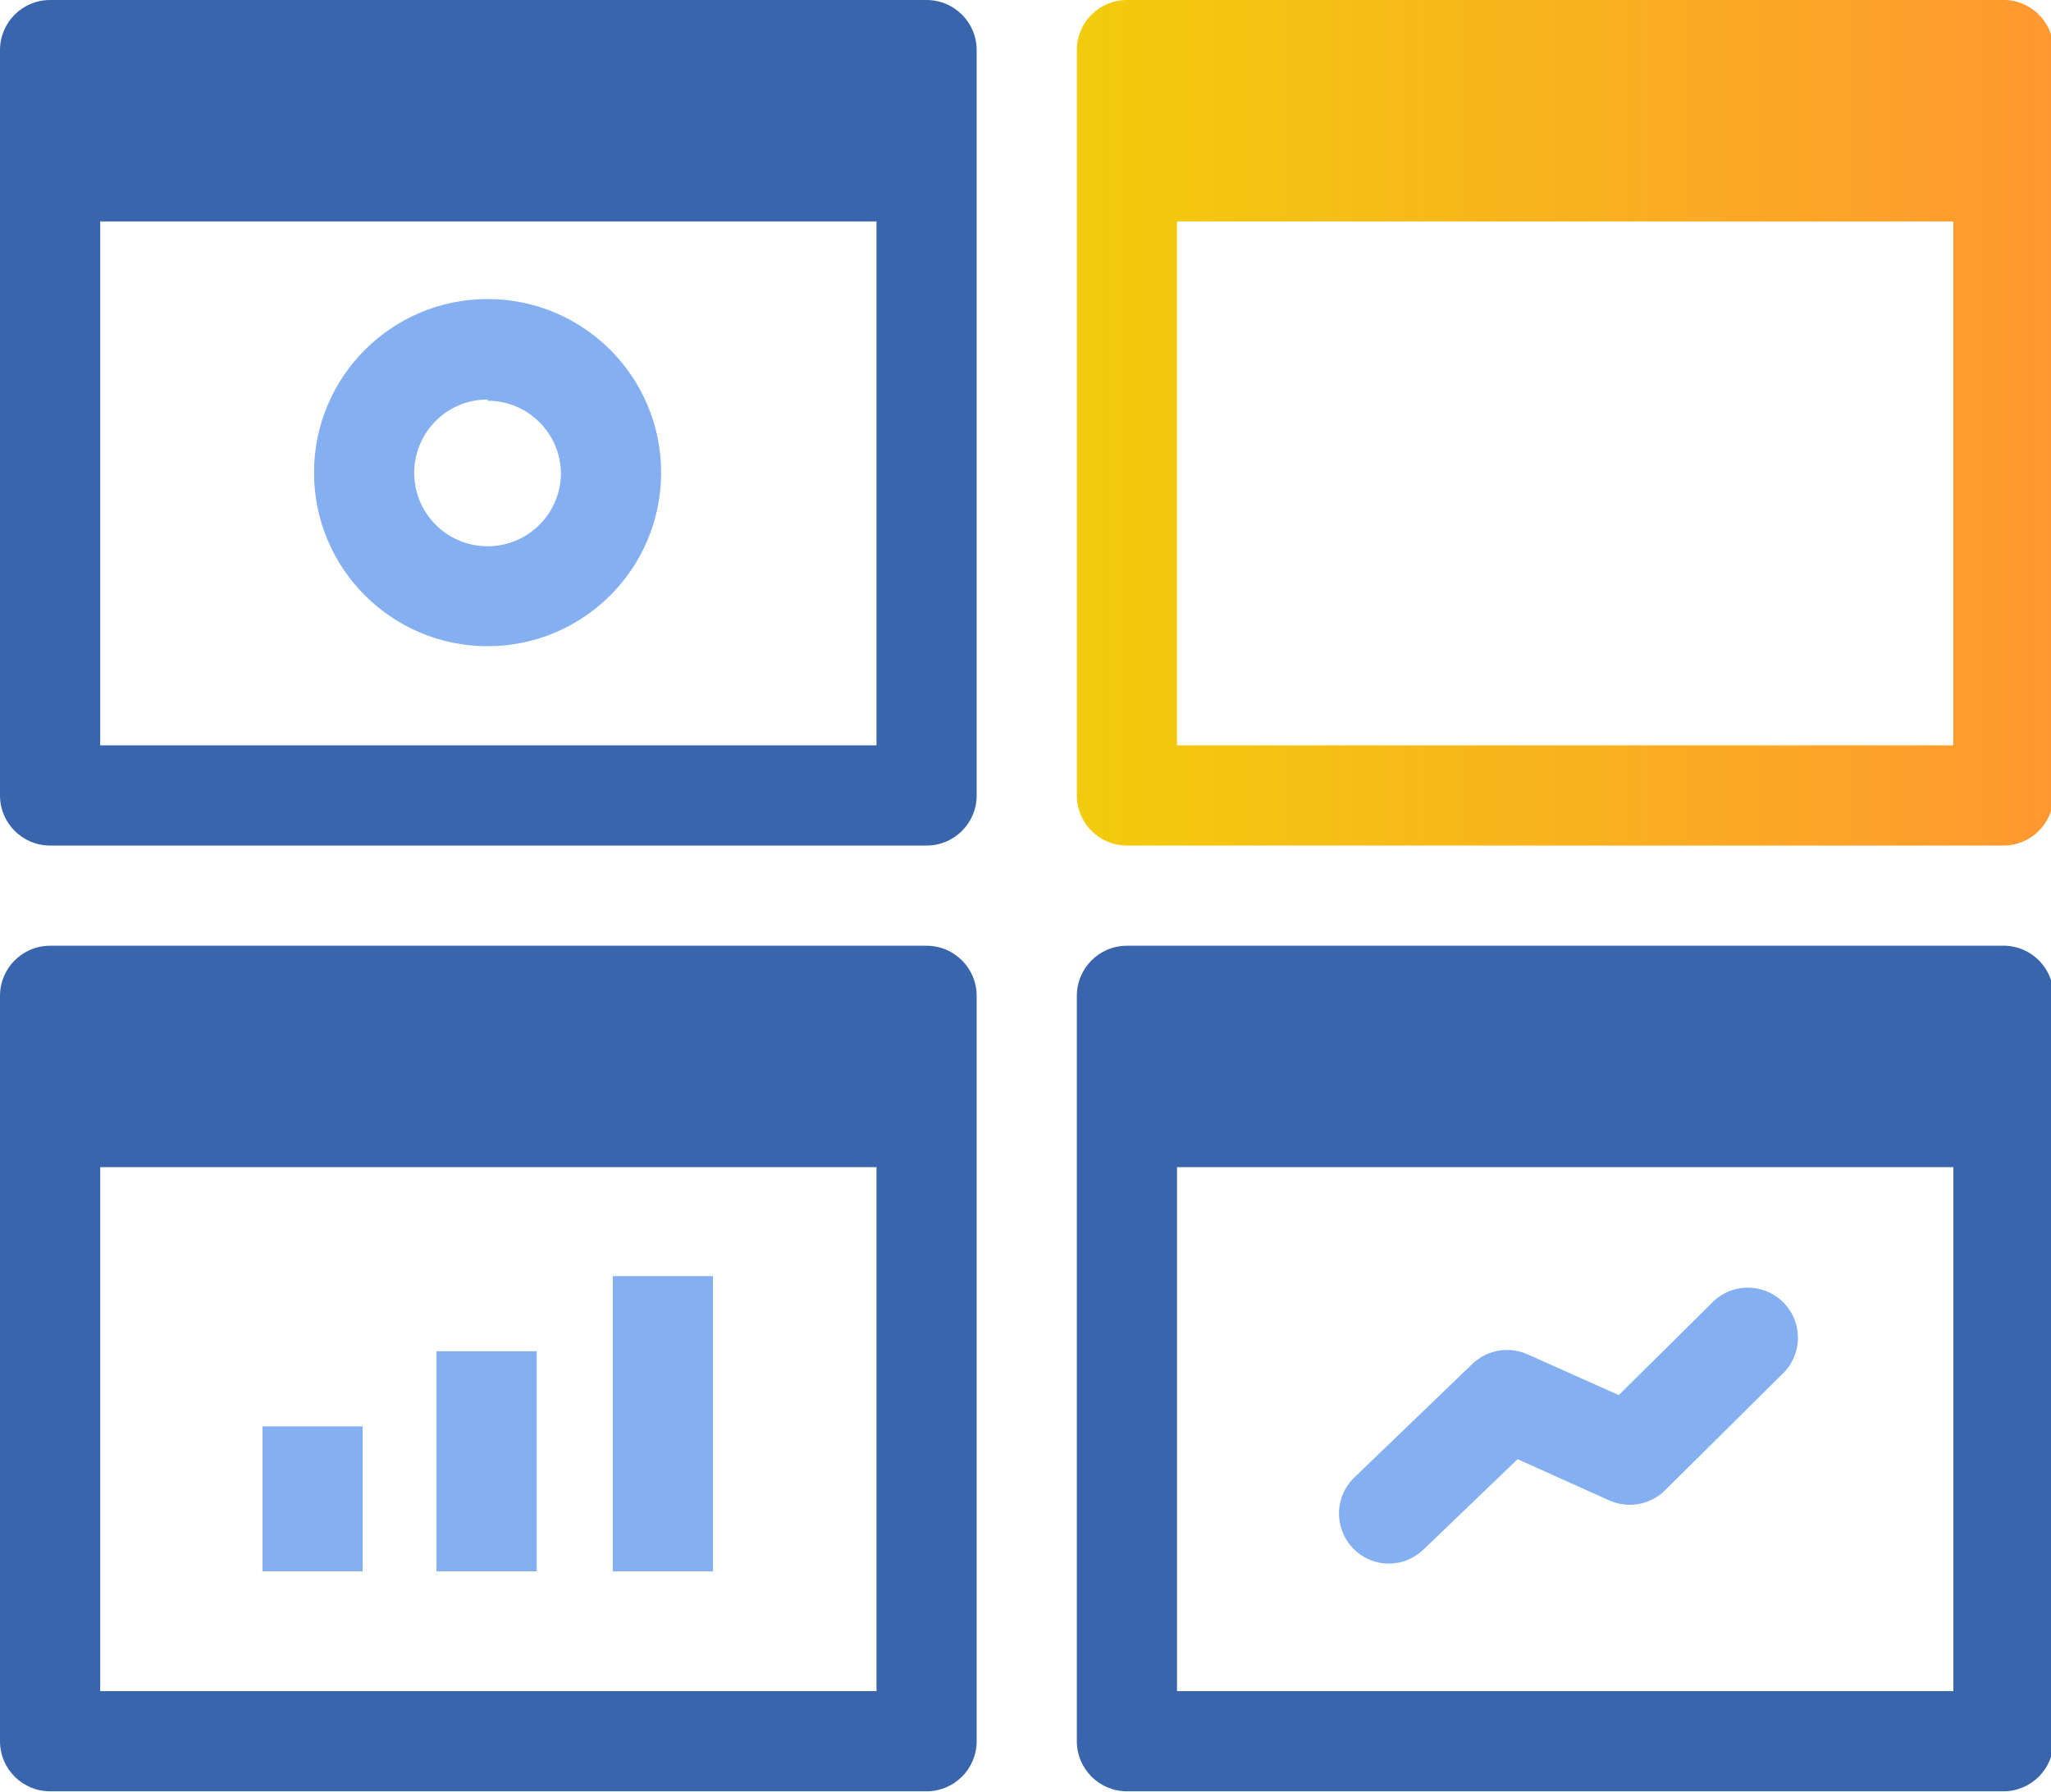
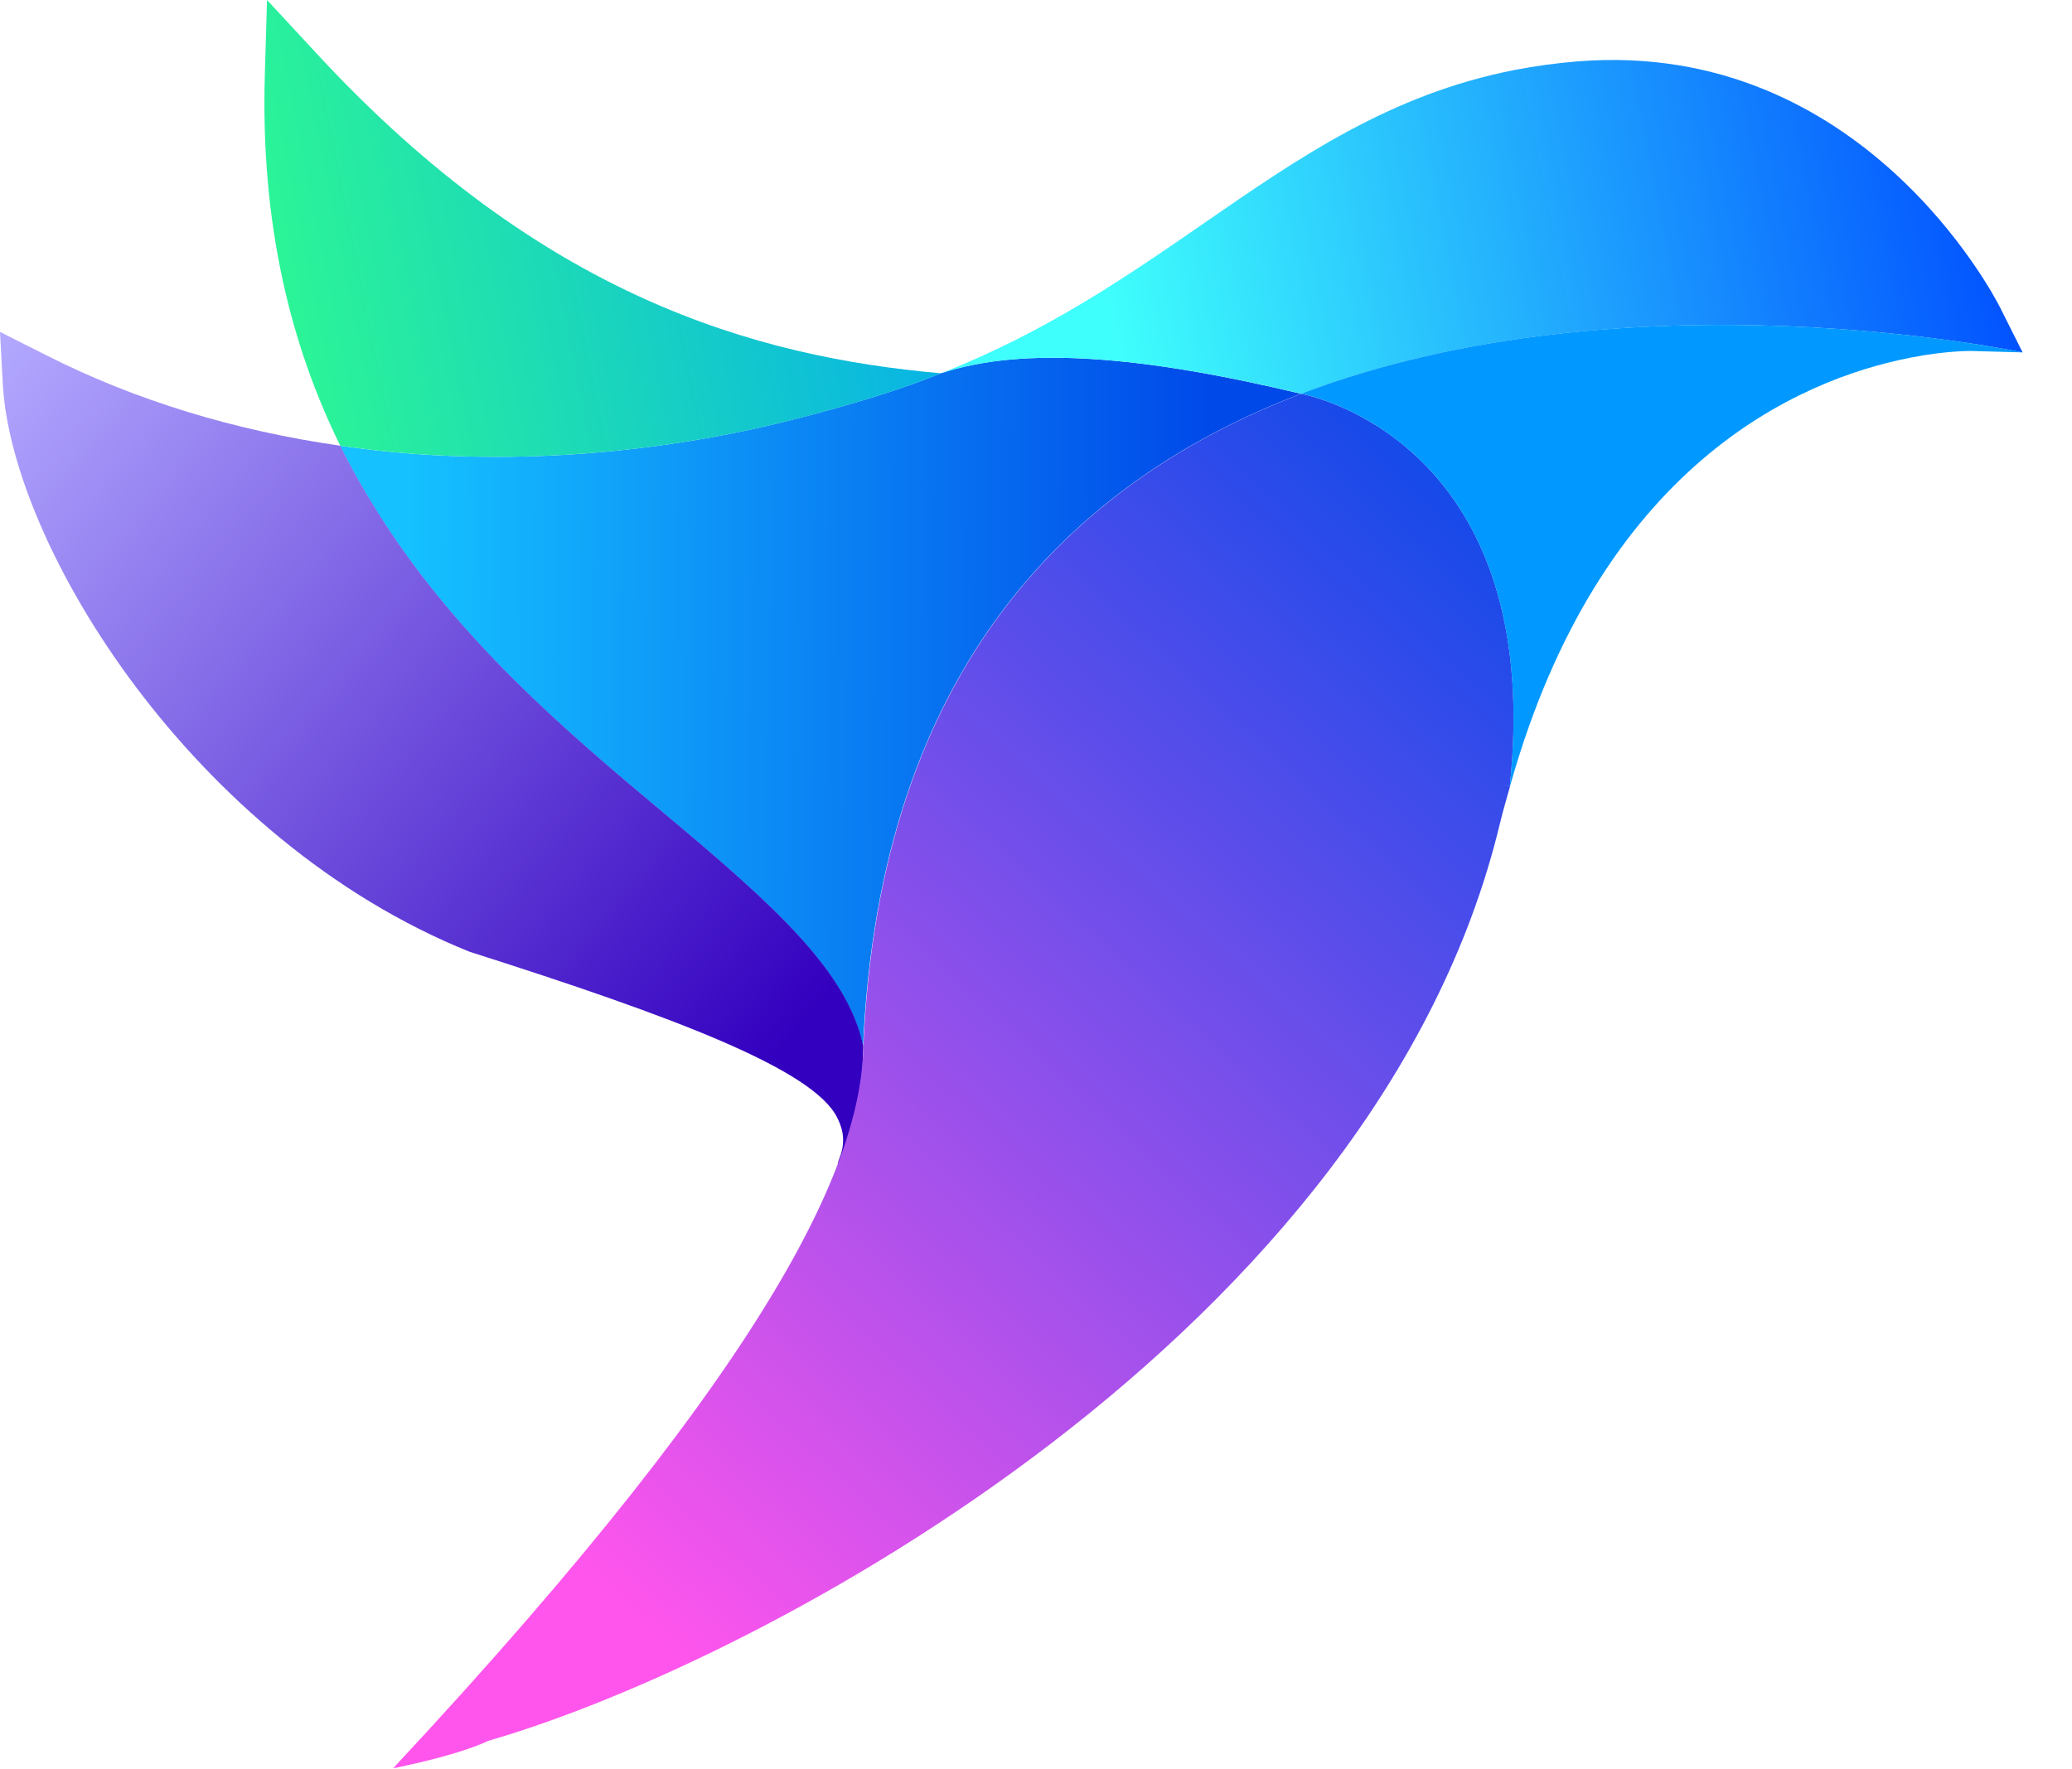
- <svg xmlns="http://www.w3.org/2000/svg" viewBox="0 0 81.9 71.52">
+ <svg xmlns="http://www.w3.org/2000/svg" width="41" height="35" viewBox="0 0 41 35" fill="none">
+   <path d="M13.167 16.123C15.334 17.936 16.776 19.242 17.078 20.715C17.401 13.177 21.266 9.5 25.743 7.794C22.622 7.048 20.259 6.844 18.617 7.389C18.422 7.466 18.228 7.543 18.024 7.615C17.38 7.84 16.723 8.035 16.063 8.209C15.53 8.35 14.995 8.479 14.459 8.584C12.332 9.002 10.215 9.132 8.185 8.983C7.693 8.947 7.208 8.891 6.728 8.822C6.947 9.269 7.19 9.69 7.444 10.099C9.033 12.652 11.224 14.497 13.167 16.123Z" fill="url(#paint0_linear)" />
+   <path d="M17.084 20.715C16.781 19.242 15.339 17.936 13.172 16.123C11.229 14.497 9.039 12.652 7.449 10.099C7.195 9.69 6.952 9.269 6.733 8.822C4.656 8.525 2.69 7.93 0.924 7.036L0 6.569L0.055 7.597C0.229 10.809 3.828 16.639 9.294 18.839C13.341 20.126 16.103 21.169 16.569 22.127C16.639 22.271 16.758 22.539 16.619 22.904C16.44 23.36 16.912 22.622 17.056 21.973C17.052 21.539 17.066 21.125 17.084 20.715Z" fill="url(#paint1_linear)" />
+   <path d="M14.464 8.584C15.001 8.479 15.536 8.35 16.068 8.209C16.728 8.035 17.385 7.84 18.029 7.615C18.233 7.543 18.427 7.465 18.622 7.389C14.924 7.062 10.708 5.858 6.279 1.074L5.284 0L5.241 1.458C5.151 4.438 5.754 6.831 6.733 8.822C7.213 8.891 7.698 8.947 8.189 8.983C10.22 9.132 12.337 9.002 14.464 8.584Z" fill="url(#paint2_linear)" />
+   <path d="M29.771 15.546L29.878 15.548C30.517 9.395 26.727 7.999 25.748 7.794C21.271 9.5 17.406 13.177 17.084 20.715C17.037 22.884 15.557 26.657 7.779 35C9.175 34.716 9.662 34.456 9.662 34.456C15.152 32.87 27.269 26.346 29.68 16.299C29.742 16.04 29.814 15.803 29.882 15.558L29.885 15.551L29.773 15.546H29.771Z" fill="url(#paint3_linear)" />
+   <path d="M39.579 6.09C39.47 5.873 36.841 0.781 31.241 1.213C30.809 1.247 30.38 1.305 29.965 1.386C27.512 1.868 25.714 3.111 23.812 4.426C22.28 5.485 20.695 6.574 18.622 7.389C20.264 6.844 22.627 7.048 25.748 7.794C32.252 5.315 40.023 6.976 40.023 6.976L39.579 6.09Z" fill="url(#paint4_linear)" />
+   <path d="M29.773 15.546L29.878 15.548L29.771 15.546H29.773Z" fill="#03C0FF" />
+   <path d="M29.773 15.546L29.878 15.548L29.771 15.546H29.773Z" fill="url(#paint5_linear)" />
+   <path d="M25.746 7.793C25.786 7.801 25.832 7.812 25.881 7.825C25.97 7.847 26.056 7.873 26.14 7.902C27.472 8.344 30.448 10.039 29.876 15.547L29.771 15.545L29.819 15.547L29.883 15.55C31.662 9.218 35.57 7.517 37.8 7.08C38.537 6.935 39.018 6.947 39.018 6.947L40.021 6.975C40.021 6.975 32.25 5.314 25.746 7.793Z" fill="#0199FF" />
  <defs>
-     <style>.cls-1{fill:#84aff1;}.cls-2{fill:#3865ab;}.cls-3{fill:url(#linear-gradient);}</style>
-     <linearGradient id="linear-gradient" x1="42.95" y1="16.88" x2="81.9" y2="16.88" gradientUnits="userSpaceOnUse">
-       <stop offset="0" stop-color="#f2cc0c" />
-       <stop offset="1" stop-color="#ff9830" />
+     <linearGradient id="paint0_linear" x1="8.102" y1="13.83" x2="23.944" y2="13.931" gradientUnits="userSpaceOnUse">
+       <stop stop-color="#15C1FF" />
+       <stop offset="1" stop-color="#0049E9" />
+     </linearGradient>
+     <linearGradient id="paint1_linear" x1="-0.532" y1="7.204" x2="15.548" y2="20.675" gradientUnits="userSpaceOnUse">
+       <stop stop-color="#B3A9FF" />
+       <stop offset="1" stop-color="#3300BF" />
+     </linearGradient>
+     <linearGradient id="paint2_linear" x1="5.512" y1="5.148" x2="17.691" y2="2.72" gradientUnits="userSpaceOnUse">
+       <stop stop-color="#2BF497" />
+       <stop offset="1" stop-color="#08B4E5" />
+     </linearGradient>
+     <linearGradient id="paint3_linear" x1="10.946" y1="30.605" x2="31.262" y2="8.583" gradientUnits="userSpaceOnUse">
+       <stop stop-color="#FF55EC" />
+       <stop offset="1" stop-color="#0049E9" />
+     </linearGradient>
+     <linearGradient id="paint4_linear" x1="22.017" y1="6.728" x2="39.614" y2="3.22" gradientUnits="userSpaceOnUse">
+       <stop stop-color="#3FFFFC" />
+       <stop offset="1" stop-color="#014FFF" />
+     </linearGradient>
+     <linearGradient id="paint5_linear" x1="18.274" y1="1.808" x2="31.883" y2="18.267" gradientUnits="userSpaceOnUse">
+       <stop stop-color="#94FFF7" />
+       <stop offset="0.688" stop-color="#0085BF" />
+       <stop offset="1" stop-color="#0056BF" />
    </linearGradient>
  </defs>
-   <g id="Layer_2" data-name="Layer 2">
-     <g id="Layer_1-2" data-name="Layer 1">
-       <path class="cls-1" d="M55.46,62.43A2,2,0,0,1,54.07,59l4.72-4.54a2,2,0,0,1,2.2-.39l3.65,1.63,3.68-3.64a2,2,0,1,1,2.81,2.84l-4.64,4.6a2,2,0,0,1-2.22.41L60.6,58.26l-3.76,3.61A2,2,0,0,1,55.46,62.43Z" />
-       <path class="cls-2" d="M37,0H2A2,2,0,0,0,0,2V31.76a2,2,0,0,0,2,2H37a2,2,0,0,0,2-2V2A2,2,0,0,0,37,0ZM4,29.76V8.84H35V29.76Z" />
-       <path class="cls-3" d="M79.9,0H45a2,2,0,0,0-2,2V31.76a2,2,0,0,0,2,2h35a2,2,0,0,0,2-2V2A2,2,0,0,0,79.9,0ZM47,29.76V8.84h31V29.76Z" />
-       <path class="cls-2" d="M37,37.76H2a2,2,0,0,0-2,2V69.52a2,2,0,0,0,2,2H37a2,2,0,0,0,2-2V39.76A2,2,0,0,0,37,37.76ZM4,67.52V46.6H35V67.52Z" />
-       <path class="cls-2" d="M79.9,37.76H45a2,2,0,0,0-2,2V69.52a2,2,0,0,0,2,2h35a2,2,0,0,0,2-2V39.76A2,2,0,0,0,79.9,37.76ZM47,67.52V46.6h31V67.52Z" />
-       <rect class="cls-1" x="10.48" y="56.95" width="4" height="5.79" />
-       <rect class="cls-1" x="17.43" y="53.95" width="4" height="8.79" />
-       <rect class="cls-1" x="24.47" y="50.95" width="4" height="11.79" />
-       <path class="cls-1" d="M19.47,25.8a6.93,6.93,0,1,1,6.93-6.92A6.93,6.93,0,0,1,19.47,25.8Zm0-9.85a2.93,2.93,0,1,0,2.93,2.93A2.93,2.93,0,0,0,19.47,16Z" />
-     </g>
-   </g>
</svg>
